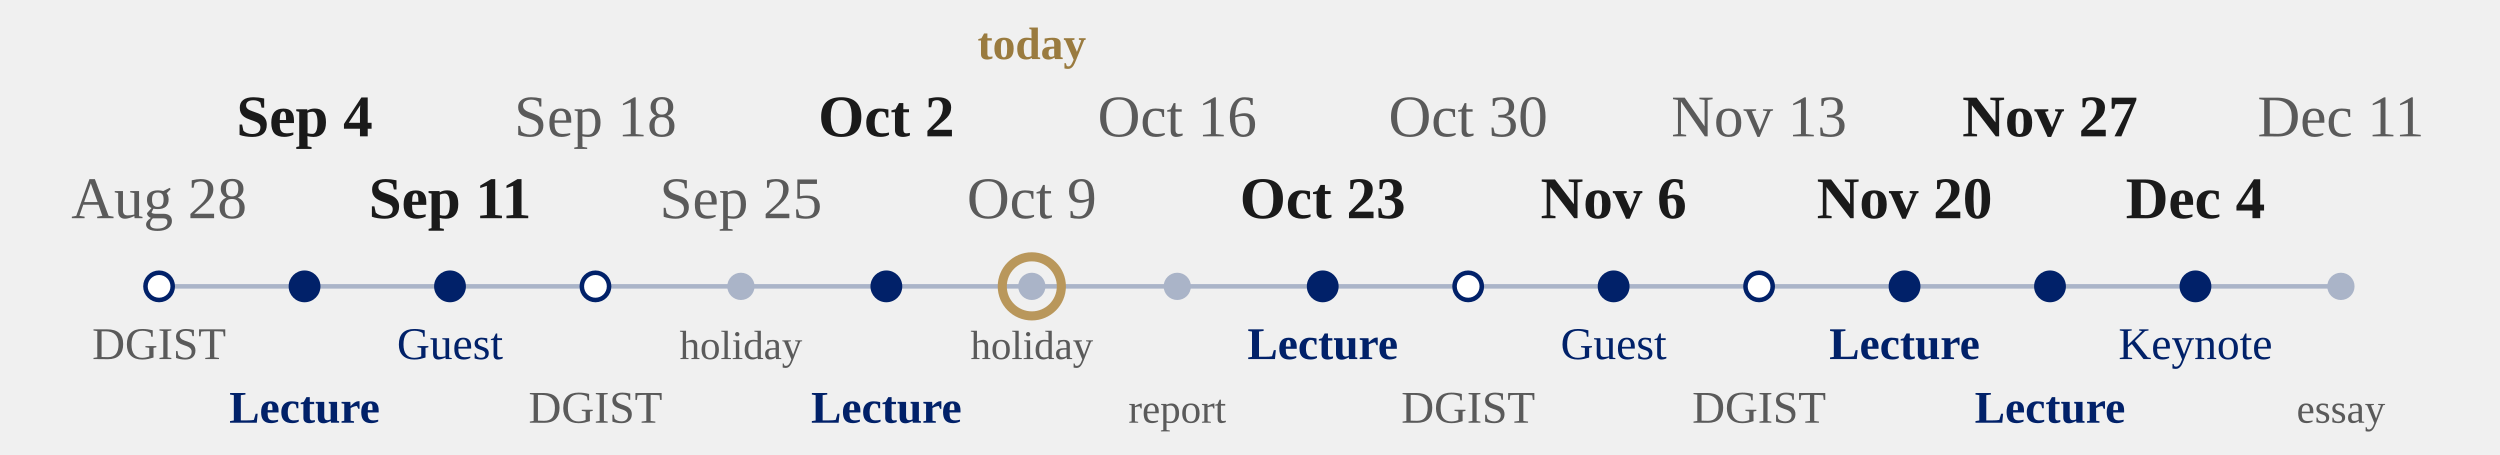
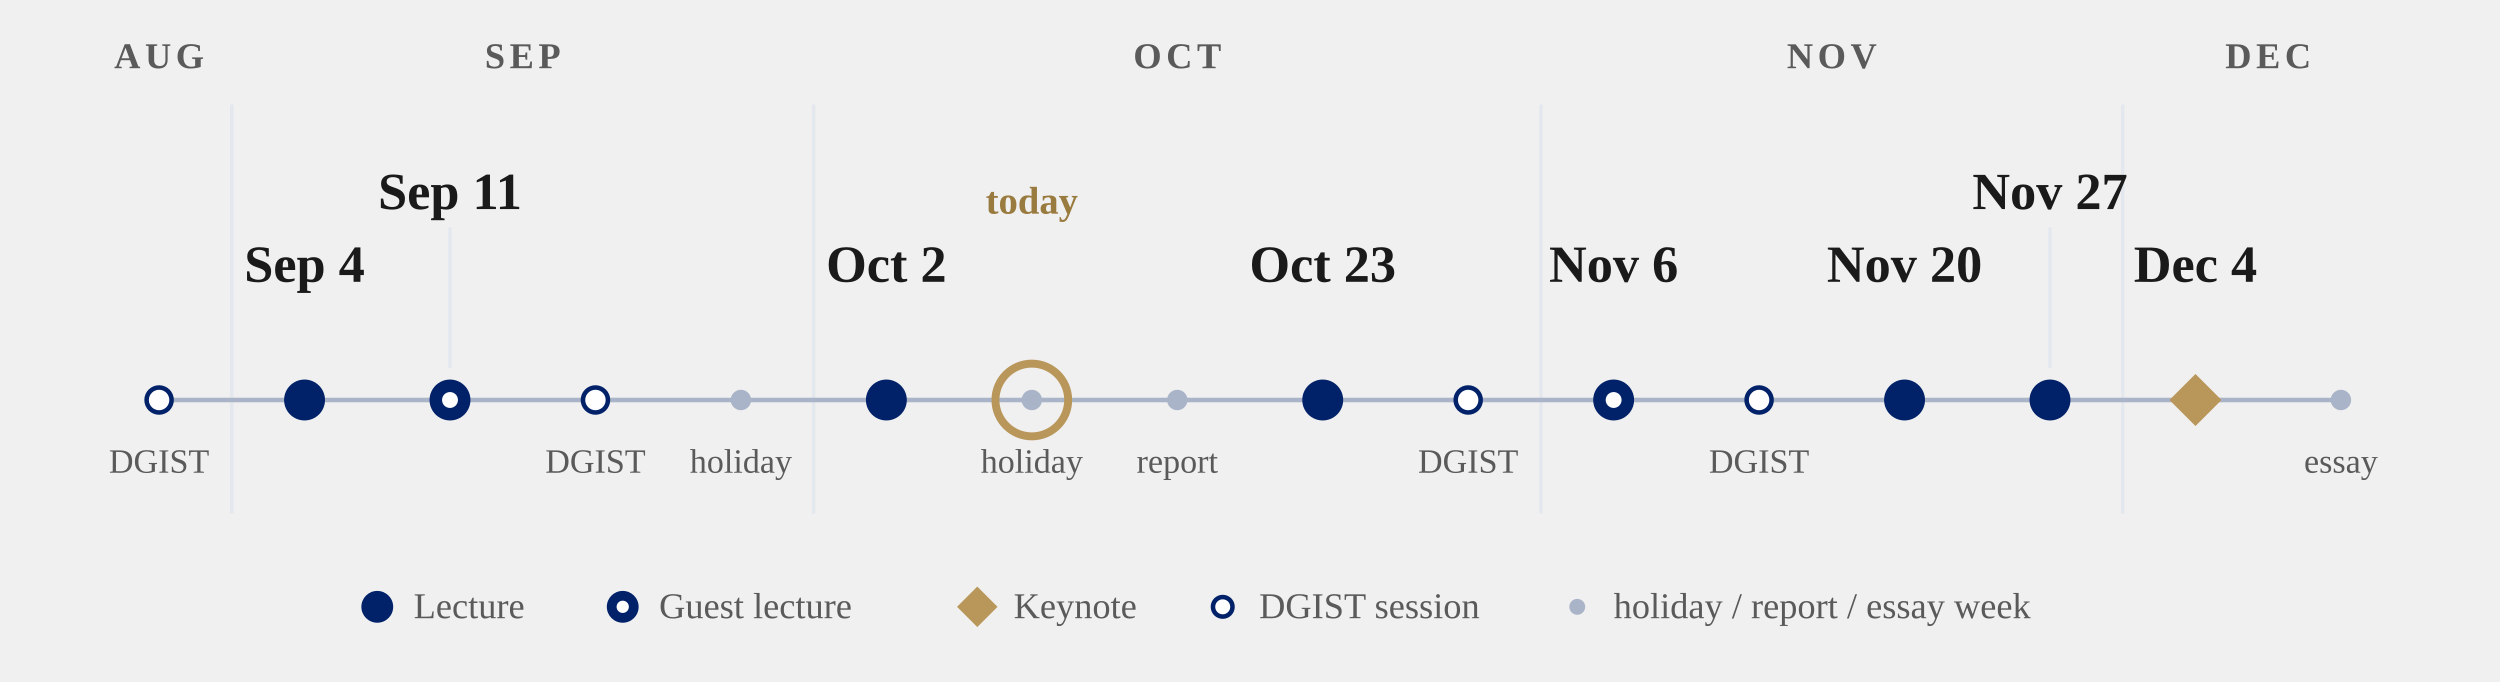
- <svg xmlns="http://www.w3.org/2000/svg" viewBox="0 0 1100 200" class="semester-map-svg" role="img" aria-label="Semester timeline, week 07 highlighted" style="font-family:inherit">
-   <line x1="70.0" y1="126" x2="1030.0" y2="126" stroke="#aab4c8" stroke-width="2" />
-   <circle cx="70.0" cy="126" r="6" fill="#fff" stroke="#012169" stroke-width="2" />
-   <text x="70.0" y="96" font-size="26" font-weight="400" text-anchor="middle" fill="#5a5a5a" class="date">Aug 28</text>
-   <text x="70.0" y="158" font-size="20" text-anchor="middle" fill="#5a5a5a" class="tag">DGIST</text>
-   <circle cx="134.0" cy="126" r="7" fill="#012169" />
-   <text x="134.0" y="60" font-size="26" font-weight="700" text-anchor="middle" fill="#1a1a1a" class="date">Sep 4</text>
-   <text x="134.0" y="186" font-size="20" font-weight="700" text-anchor="middle" fill="#012169" class="tag">Lecture</text>
-   <circle cx="198.0" cy="126" r="7" fill="#012169" />
-   <text x="198.0" y="96" font-size="26" font-weight="700" text-anchor="middle" fill="#1a1a1a" class="date">Sep 11</text>
-   <text x="198.0" y="158" font-size="20" text-anchor="middle" fill="#012169" class="tag">Guest</text>
-   <circle cx="262.0" cy="126" r="6" fill="#fff" stroke="#012169" stroke-width="2" />
-   <text x="262.0" y="60" font-size="26" font-weight="400" text-anchor="middle" fill="#5a5a5a" class="date">Sep 18</text>
-   <text x="262.0" y="186" font-size="20" text-anchor="middle" fill="#5a5a5a" class="tag">DGIST</text>
-   <circle cx="326.0" cy="126" r="6" fill="#aab4c8" />
-   <text x="326.0" y="96" font-size="26" font-weight="400" text-anchor="middle" fill="#5a5a5a" class="date">Sep 25</text>
-   <text x="326.0" y="158" font-size="18" text-anchor="middle" fill="#5a5a5a" class="tag">holiday</text>
-   <circle cx="390.0" cy="126" r="7" fill="#012169" />
-   <text x="390.0" y="60" font-size="26" font-weight="700" text-anchor="middle" fill="#1a1a1a" class="date">Oct 2</text>
-   <text x="390.0" y="186" font-size="20" font-weight="700" text-anchor="middle" fill="#012169" class="tag">Lecture</text>
-   <circle cx="454.0" cy="126" r="6" fill="#aab4c8" />
-   <circle cx="454.0" cy="126" r="13" fill="none" stroke="#B9975B" stroke-width="4" class="today-ring" />
-   <text x="454.0" y="26" font-size="20" font-weight="700" text-anchor="middle" fill="#9A7B3F" class="today-tag">today</text>
-   <text x="454.0" y="96" font-size="26" font-weight="400" text-anchor="middle" fill="#5a5a5a" class="date">Oct 9</text>
-   <text x="454.0" y="158" font-size="18" text-anchor="middle" fill="#5a5a5a" class="tag">holiday</text>
-   <circle cx="518.0" cy="126" r="6" fill="#aab4c8" />
-   <text x="518.0" y="60" font-size="26" font-weight="400" text-anchor="middle" fill="#5a5a5a" class="date">Oct 16</text>
-   <text x="518.0" y="186" font-size="18" text-anchor="middle" fill="#5a5a5a" class="tag">report</text>
-   <circle cx="582.0" cy="126" r="7" fill="#012169" />
-   <text x="582.0" y="96" font-size="26" font-weight="700" text-anchor="middle" fill="#1a1a1a" class="date">Oct 23</text>
-   <text x="582.0" y="158" font-size="20" font-weight="700" text-anchor="middle" fill="#012169" class="tag">Lecture</text>
-   <circle cx="646.0" cy="126" r="6" fill="#fff" stroke="#012169" stroke-width="2" />
-   <text x="646.0" y="60" font-size="26" font-weight="400" text-anchor="middle" fill="#5a5a5a" class="date">Oct 30</text>
-   <text x="646.0" y="186" font-size="20" text-anchor="middle" fill="#5a5a5a" class="tag">DGIST</text>
-   <circle cx="710.0" cy="126" r="7" fill="#012169" />
-   <text x="710.0" y="96" font-size="26" font-weight="700" text-anchor="middle" fill="#1a1a1a" class="date">Nov 6</text>
-   <text x="710.0" y="158" font-size="20" text-anchor="middle" fill="#012169" class="tag">Guest</text>
-   <circle cx="774.0" cy="126" r="6" fill="#fff" stroke="#012169" stroke-width="2" />
-   <text x="774.0" y="60" font-size="26" font-weight="400" text-anchor="middle" fill="#5a5a5a" class="date">Nov 13</text>
-   <text x="774.0" y="186" font-size="20" text-anchor="middle" fill="#5a5a5a" class="tag">DGIST</text>
-   <circle cx="838.0" cy="126" r="7" fill="#012169" />
-   <text x="838.0" y="96" font-size="26" font-weight="700" text-anchor="middle" fill="#1a1a1a" class="date">Nov 20</text>
-   <text x="838.0" y="158" font-size="20" font-weight="700" text-anchor="middle" fill="#012169" class="tag">Lecture</text>
-   <circle cx="902.0" cy="126" r="7" fill="#012169" />
-   <text x="902.0" y="60" font-size="26" font-weight="700" text-anchor="middle" fill="#1a1a1a" class="date">Nov 27</text>
-   <text x="902.0" y="186" font-size="20" font-weight="700" text-anchor="middle" fill="#012169" class="tag">Lecture</text>
-   <circle cx="966.0" cy="126" r="7" fill="#012169" />
-   <text x="966.0" y="96" font-size="26" font-weight="700" text-anchor="middle" fill="#1a1a1a" class="date">Dec 4</text>
-   <text x="966.0" y="158" font-size="20" text-anchor="middle" fill="#012169" class="tag">Keynote</text>
-   <circle cx="1030.0" cy="126" r="6" fill="#aab4c8" />
-   <text x="1030.0" y="60" font-size="26" font-weight="400" text-anchor="middle" fill="#5a5a5a" class="date">Dec 11</text>
-   <text x="1030.0" y="186" font-size="18" text-anchor="middle" fill="#5a5a5a" class="tag">essay</text>
+ <svg xmlns="http://www.w3.org/2000/svg" viewBox="0 0 1100 300" class="semester-map-svg" role="img" aria-label="Semester timeline, week 07 highlighted" style="font-family:inherit">
+   <text x="70.0" y="30" font-size="16" font-weight="600" letter-spacing="2" text-anchor="middle" fill="#5a5a5a" class="month">AUG</text>
+   <text x="230.0" y="30" font-size="16" font-weight="600" letter-spacing="2" text-anchor="middle" fill="#5a5a5a" class="month">SEP</text>
+   <text x="518.0" y="30" font-size="16" font-weight="600" letter-spacing="2" text-anchor="middle" fill="#5a5a5a" class="month">OCT</text>
+   <text x="806.0" y="30" font-size="16" font-weight="600" letter-spacing="2" text-anchor="middle" fill="#5a5a5a" class="month">NOV</text>
+   <text x="998.0" y="30" font-size="16" font-weight="600" letter-spacing="2" text-anchor="middle" fill="#5a5a5a" class="month">DEC</text>
+   <line x1="102.0" y1="46" x2="102.0" y2="226" stroke="#e3e7ee" stroke-width="1.5" class="month-rule" />
+   <line x1="358.0" y1="46" x2="358.0" y2="226" stroke="#e3e7ee" stroke-width="1.5" class="month-rule" />
+   <line x1="678.0" y1="46" x2="678.0" y2="226" stroke="#e3e7ee" stroke-width="1.5" class="month-rule" />
+   <line x1="934.0" y1="46" x2="934.0" y2="226" stroke="#e3e7ee" stroke-width="1.5" class="month-rule" />
+   <line x1="70.0" y1="176" x2="1030.0" y2="176" stroke="#aab4c8" stroke-width="2" class="baseline" />
+   <circle class="dot" cx="70.0" cy="176" r="5.5" fill="#fff" stroke="#012169" stroke-width="2" />
+   <text x="70.0" y="208" font-size="15" text-anchor="middle" fill="#5a5a5a" class="tag">DGIST</text>
+   <circle class="dot" cx="134.0" cy="176" r="9.0" fill="#012169" />
+   <text x="134.0" y="124" font-size="23" font-weight="700" text-anchor="middle" fill="#1a1a1a" class="date">Sep 4</text>
+   <circle class="dot" cx="198.0" cy="176" r="9.0" fill="#012169" />
+   <circle cx="198.0" cy="176" r="3.5" fill="#fff" />
+   <line x1="198.0" y1="100" x2="198.0" y2="162" stroke="#e3e7ee" stroke-width="1.5" class="date-rule" />
+   <text x="198.0" y="92" font-size="23" font-weight="700" text-anchor="middle" fill="#1a1a1a" class="date">Sep 11</text>
+   <circle class="dot" cx="262.0" cy="176" r="5.5" fill="#fff" stroke="#012169" stroke-width="2" />
+   <text x="262.0" y="208" font-size="15" text-anchor="middle" fill="#5a5a5a" class="tag">DGIST</text>
+   <circle class="dot" cx="326.0" cy="176" r="4.5" fill="#aab4c8" />
+   <text x="326.0" y="208" font-size="15" text-anchor="middle" fill="#5a5a5a" class="tag">holiday</text>
+   <circle class="dot" cx="390.0" cy="176" r="9.0" fill="#012169" />
+   <text x="390.0" y="124" font-size="23" font-weight="700" text-anchor="middle" fill="#1a1a1a" class="date">Oct 2</text>
+   <circle class="dot" cx="454.0" cy="176" r="4.5" fill="#aab4c8" />
+   <circle cx="454.0" cy="176" r="16" fill="none" stroke="#B9975B" stroke-width="3.5" class="today-ring" />
+   <text x="454.0" y="94" font-size="17" font-weight="700" text-anchor="middle" fill="#9A7B3F" class="today-tag">today</text>
+   <text x="454.0" y="208" font-size="15" text-anchor="middle" fill="#5a5a5a" class="tag">holiday</text>
+   <circle class="dot" cx="518.0" cy="176" r="4.5" fill="#aab4c8" />
+   <text x="518.0" y="208" font-size="15" text-anchor="middle" fill="#5a5a5a" class="tag">report</text>
+   <circle class="dot" cx="582.0" cy="176" r="9.0" fill="#012169" />
+   <text x="582.0" y="124" font-size="23" font-weight="700" text-anchor="middle" fill="#1a1a1a" class="date">Oct 23</text>
+   <circle class="dot" cx="646.0" cy="176" r="5.5" fill="#fff" stroke="#012169" stroke-width="2" />
+   <text x="646.0" y="208" font-size="15" text-anchor="middle" fill="#5a5a5a" class="tag">DGIST</text>
+   <circle class="dot" cx="710.0" cy="176" r="9.0" fill="#012169" />
+   <circle cx="710.0" cy="176" r="3.5" fill="#fff" />
+   <text x="710.0" y="124" font-size="23" font-weight="700" text-anchor="middle" fill="#1a1a1a" class="date">Nov 6</text>
+   <circle class="dot" cx="774.0" cy="176" r="5.5" fill="#fff" stroke="#012169" stroke-width="2" />
+   <text x="774.0" y="208" font-size="15" text-anchor="middle" fill="#5a5a5a" class="tag">DGIST</text>
+   <circle class="dot" cx="838.0" cy="176" r="9.0" fill="#012169" />
+   <text x="838.0" y="124" font-size="23" font-weight="700" text-anchor="middle" fill="#1a1a1a" class="date">Nov 20</text>
+   <circle class="dot" cx="902.0" cy="176" r="9.0" fill="#012169" />
+   <line x1="902.0" y1="100" x2="902.0" y2="162" stroke="#e3e7ee" stroke-width="1.5" class="date-rule" />
+   <text x="902.0" y="92" font-size="23" font-weight="700" text-anchor="middle" fill="#1a1a1a" class="date">Nov 27</text>
+   <rect class="dot" x="957.9" y="167.9" width="16.2" height="16.2" fill="#B9975B" transform="rotate(45 966.0 176)" />
+   <text x="966.0" y="124" font-size="23" font-weight="700" text-anchor="middle" fill="#1a1a1a" class="date">Dec 4</text>
+   <circle class="dot" cx="1030.0" cy="176" r="4.5" fill="#aab4c8" />
+   <text x="1030.0" y="208" font-size="15" text-anchor="middle" fill="#5a5a5a" class="tag">essay</text>
+   <circle cx="166.0" cy="267" r="7.0" fill="#012169" />
+   <text x="182.0" y="272" font-size="16" fill="#5a5a5a" class="legend">Lecture</text>
+   <circle cx="274.0" cy="267" r="7.0" fill="#012169" />
+   <circle cx="274.0" cy="267" r="2.7" fill="#fff" />
+   <text x="290.0" y="272" font-size="16" fill="#5a5a5a" class="legend">Guest lecture</text>
+   <rect x="423.7" y="260.7" width="12.6" height="12.6" fill="#B9975B" transform="rotate(45 430.0 267)" />
+   <text x="446.0" y="272" font-size="16" fill="#5a5a5a" class="legend">Keynote</text>
+   <circle cx="538.0" cy="267" r="4.3" fill="#fff" stroke="#012169" stroke-width="2" />
+   <text x="554.0" y="272" font-size="16" fill="#5a5a5a" class="legend">DGIST session</text>
+   <circle cx="694.0" cy="267" r="3.5" fill="#aab4c8" />
+   <text x="710.0" y="272" font-size="16" fill="#5a5a5a" class="legend">holiday / report / essay week</text>
</svg>
